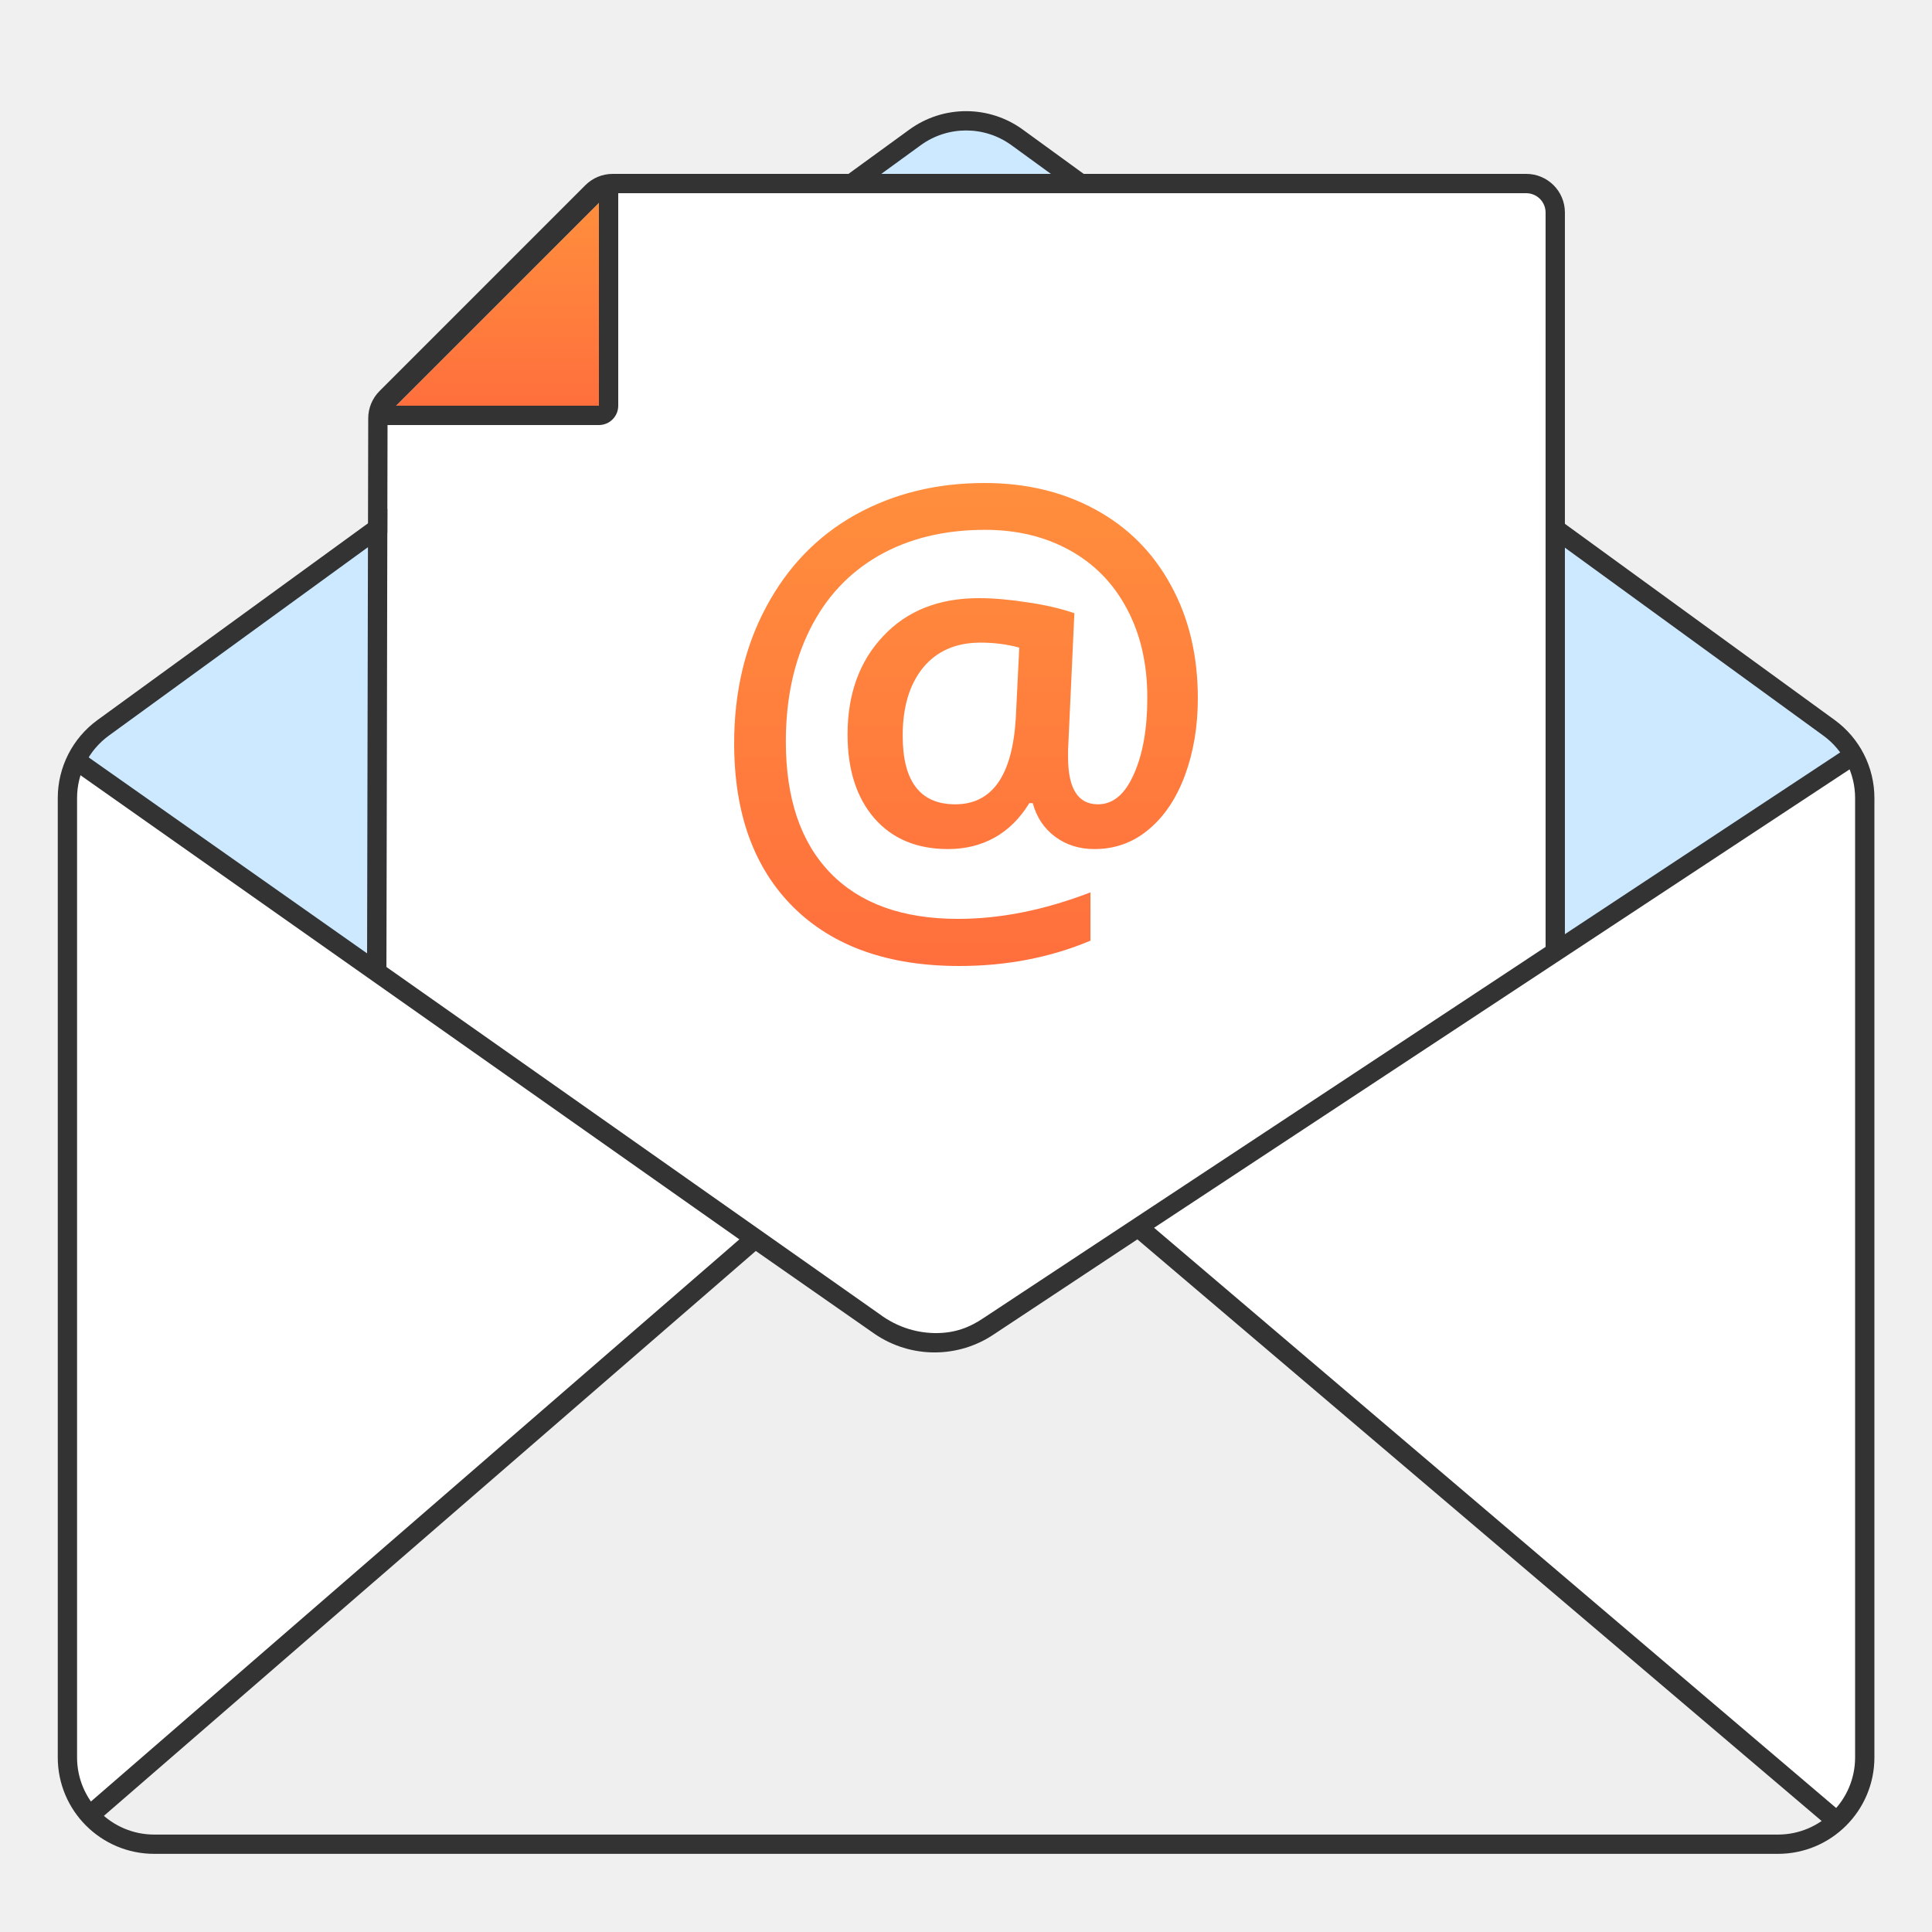
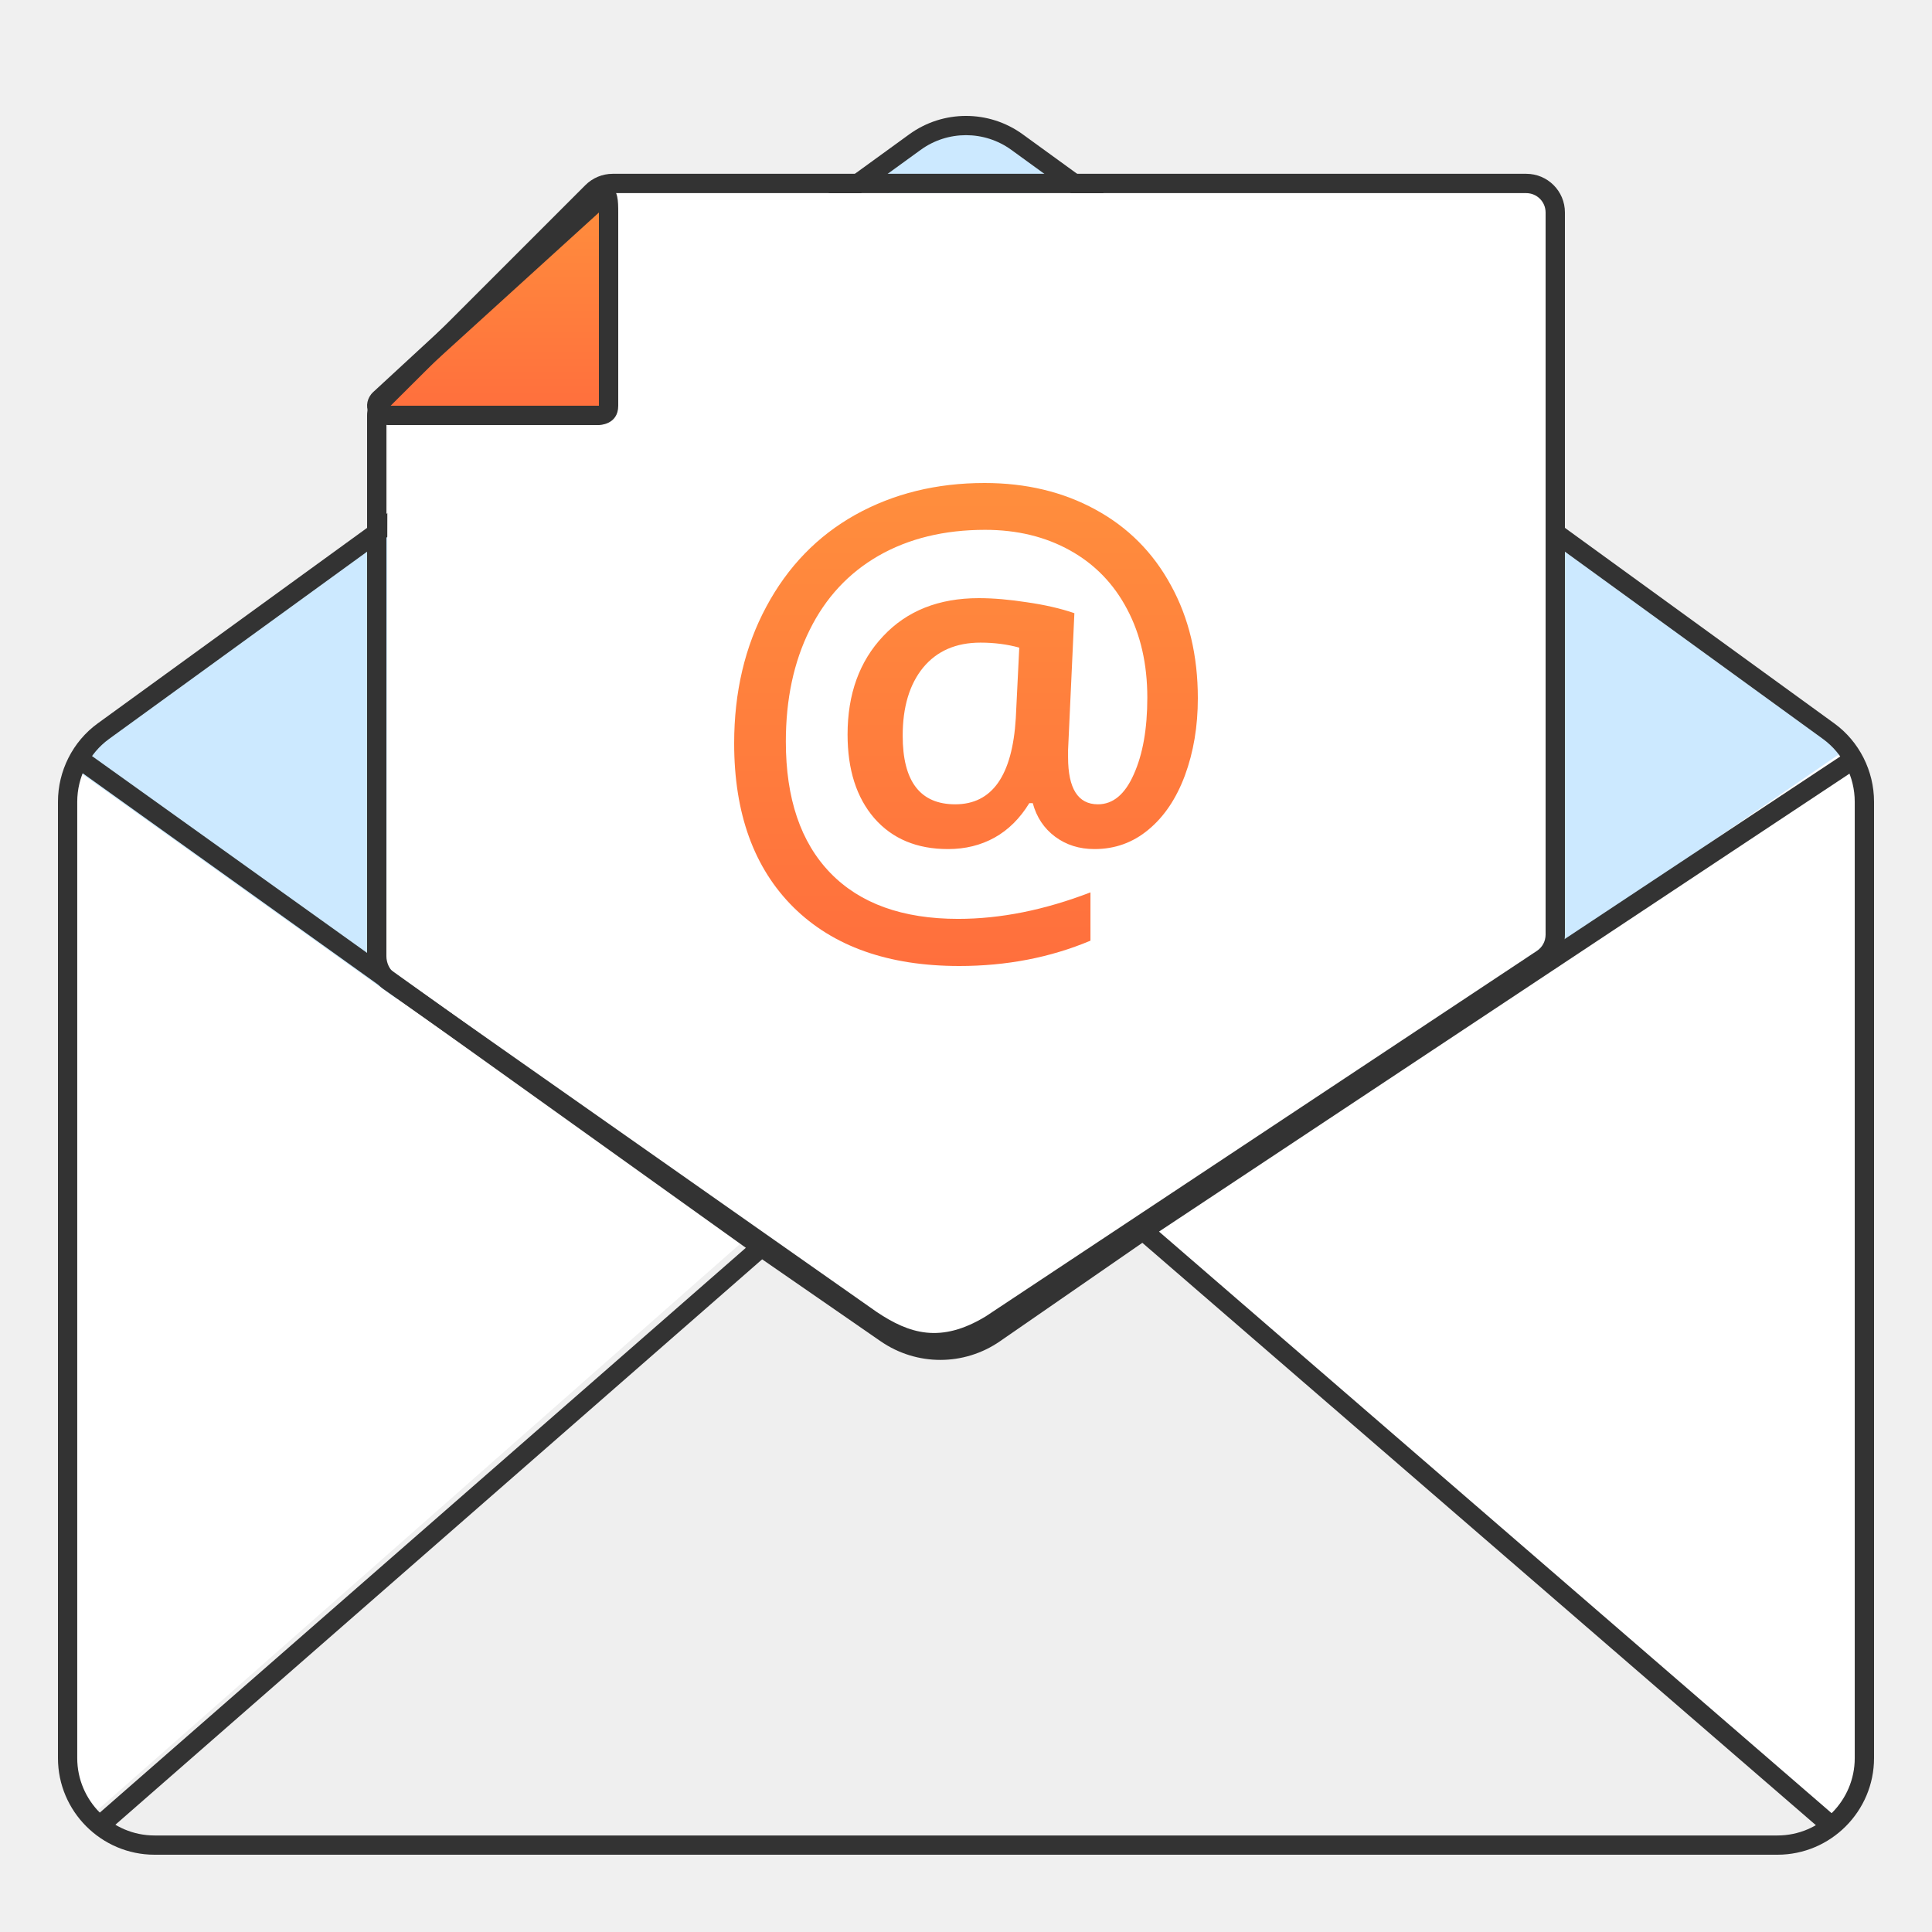
<svg xmlns="http://www.w3.org/2000/svg" width="100" height="100" viewBox="0 0 100 100" fill="none">
-   <path d="M3.542 41.897C3.542 39.135 5.781 36.897 8.542 36.897H92.019C94.781 36.897 97.019 39.135 97.019 41.897V90.573C97.019 93.334 94.781 95.573 92.019 95.573H8.542C5.781 95.573 3.542 93.334 3.542 90.573V41.897Z" fill="white" />
-   <path fill-rule="evenodd" clip-rule="evenodd" d="M59.121 63.507C47.221 72.189 48.141 70.657 38.796 63.835L4.576 94.048C4.984 94.968 7.084 95.603 8.34 95.57H89.033C92.305 95.603 93.709 95.369 94.965 94.099L59.121 63.507Z" fill="#EFEFEF" />
-   <path fill-rule="evenodd" clip-rule="evenodd" d="M79 26V50L96 38.5L79 26Z" fill="#CCE9FF" />
-   <path fill-rule="evenodd" clip-rule="evenodd" d="M46.062 8.121C45.173 8.631 45.535 9.988 46.56 9.988L53.52 9.988C54.544 9.988 54.906 8.632 54.018 8.122L50.541 6.122C50.233 5.944 49.853 5.944 49.545 6.121L46.062 8.121Z" fill="#CCE9FF" />
-   <path fill-rule="evenodd" clip-rule="evenodd" d="M20.543 26.571V51.571L3.542 39.392L20.543 26.571Z" fill="#CCE9FF" />
-   <path fill-rule="evenodd" clip-rule="evenodd" d="M96.02 90.962V41.306C96.02 40.028 95.409 38.827 94.375 38.075L52.355 7.517C50.954 6.498 49.056 6.498 47.655 7.517L5.634 38.075C4.601 38.827 3.989 40.028 3.989 41.306V90.962C3.989 93.168 5.778 94.957 7.984 94.957H92.025C94.232 94.957 96.02 93.168 96.02 90.962ZM5.047 37.268C3.755 38.208 2.99 39.708 2.99 41.306V90.962C2.99 93.72 5.226 95.955 7.984 95.955H92.025C94.783 95.955 97.019 93.72 97.019 90.962V41.306C97.019 39.708 96.255 38.208 94.963 37.268L52.942 6.709C51.191 5.435 48.818 5.435 47.067 6.709L5.047 37.268Z" fill="#333333" />
-   <path fill-rule="evenodd" clip-rule="evenodd" d="M51.018 68.143L80 49C80 49 80 48.722 80 48.387V11C80 10.448 79.552 10 79 10H31.714C31.449 10 31.195 10.105 31.007 10.293L20.353 20.947C20.166 21.134 20.061 21.388 20.06 21.652L20.002 50L20 50.5L45.369 67.904C47.071 69.047 48.693 69.552 51.018 68.143Z" fill="white" />
-   <path fill-rule="evenodd" clip-rule="evenodd" d="M51.5 68.729C50.197 69.518 49.172 69.62 48 69.5C46.852 69.383 45.906 69.108 45 68.5L44.991 68.494L20 51C19.466 50.625 18.999 50.213 19 49.56L19.059 21.65C19.06 21.121 19.271 20.614 19.645 20.24L30.298 9.586C30.673 9.211 31.182 9 31.713 9H78.999C80.103 9 80.999 9.895 80.999 11V48.961L81 49L51.5 68.729ZM45.5 68.5L20 50.5L20.059 21.652C20.059 21.388 20.165 21.134 20.352 20.947L31.006 10.293C31.193 10.105 31.447 10 31.713 10H78.999C79.551 10 79.999 10.448 79.999 11L80 49V49.5L51 68.5C48.984 69.857 47.202 69.643 45.5 68.5Z" fill="#333333" />
+   <path d="M3.552 42.062C3.552 39.307 5.79 37.073 8.55 37.073H92.002C94.762 37.073 97 39.307 97 42.062V90.63C97 93.385 94.762 95.618 92.002 95.618H8.55C5.79 95.618 3.552 93.385 3.552 90.63V42.062Z" fill="white" />
+   <path fill-rule="evenodd" clip-rule="evenodd" d="M59.114 63.624C47.218 72.287 48.137 70.758 38.795 63.952L4.585 94.097C4.994 95.015 7.093 95.649 8.349 95.616H89.017C92.288 95.649 93.692 95.415 94.947 94.148L59.114 63.624Z" fill="#EFEFEF" />
+   <path fill-rule="evenodd" clip-rule="evenodd" d="M78.986 26.201V50.148L95.981 38.498L78.986 26.201Z" fill="#CCE9FF" />
+   <path fill-rule="evenodd" clip-rule="evenodd" d="M46.058 8.363C45.17 8.872 45.532 10.226 46.556 10.226L53.514 10.226C54.538 10.226 54.9 8.872 54.012 8.363L50.536 6.368C50.228 6.191 49.849 6.19 49.54 6.367L46.058 8.363Z" fill="#CCE9FF" />
+   <path fill-rule="evenodd" clip-rule="evenodd" d="M20.547 26.771V51.715L3.552 39.563L20.547 26.771Z" fill="#CCE9FF" />
+   <path fill-rule="evenodd" clip-rule="evenodd" d="M96.001 91V41.5C96.001 40.225 95.39 38.999 94.357 38.249L52.349 7.759C50.949 6.742 49.051 6.742 47.651 7.759L5.643 38.249C4.61 38.999 3.998 40.225 3.998 41.5V91C3.998 93.201 5.794 95.004 8 95.004H92C94.206 95.004 96.001 93.201 96.001 91ZM5.056 37.444C3.764 38.381 3 39.906 3 41.5V91C3 93.751 5.243 96 8 96H92C94.757 96 97 93.751 97 91V41.5C97 39.906 96.236 38.381 94.944 37.444L52.937 6.953C51.186 5.682 48.814 5.682 47.063 6.953L5.056 37.444Z" fill="#333333" />
+   <path fill-rule="evenodd" clip-rule="evenodd" d="M51.017 68.141L79.553 49.219C79.832 49.034 80 48.721 80 48.386V10.999C80 10.447 79.552 9.999 79 9.999H31.713C31.448 9.999 31.193 10.104 31.006 10.292L20.352 20.946C20.165 21.133 20.059 21.387 20.059 21.651L20 49.561C19.999 49.888 20.158 50.194 20.425 50.382L45.368 67.903C47.07 69.046 48.693 69.55 51.017 68.141Z" fill="white" />
+   <path fill-rule="evenodd" clip-rule="evenodd" d="M51.553 68.983L51.535 68.994C50.232 69.783 49.03 70.091 47.857 69.971C46.709 69.854 45.716 69.338 44.81 68.73L44.801 68.724L19.85 51.197C19.316 50.822 18.999 50.153 19 49.5L19 21.5C19.001 20.971 19.271 20.61 19.645 20.236L30.299 9.582C30.674 9.207 31.182 8.996 31.713 8.996H79C80.105 8.996 81 9.891 81 10.996V48.383C81 49.053 80.664 49.679 80.105 50.05L51.553 68.983ZM45.368 67.9L20.425 50.379C20.158 50.191 19.999 49.827 20 49.5L20 21.5C20.001 21.235 20.165 21.13 20.352 20.943L31.006 10.289C31.193 10.101 31.448 9.996 31.713 9.996H79C79.552 9.996 80 10.444 80 10.996V48.383C80 48.718 79.832 49.031 79.553 49.216L51.017 68.138C48.693 69.547 47.07 69.043 45.368 67.9Z" fill="#333333" />
  <path d="M62 36.143C62 37.596 61.777 38.928 61.331 40.137C60.885 41.336 60.256 42.271 59.444 42.942C58.642 43.613 57.71 43.948 56.65 43.948C55.867 43.948 55.189 43.735 54.614 43.308C54.04 42.881 53.653 42.302 53.455 41.57H53.277C52.791 42.363 52.192 42.957 51.479 43.354C50.765 43.75 49.963 43.948 49.071 43.948C47.456 43.948 46.183 43.415 45.252 42.348C44.331 41.281 43.87 39.837 43.87 38.018C43.87 35.925 44.484 34.228 45.713 32.927C46.941 31.616 48.591 30.96 50.661 30.96C51.414 30.96 52.246 31.032 53.158 31.174C54.079 31.306 54.897 31.494 55.61 31.738L55.283 38.826V39.192C55.283 40.818 55.798 41.631 56.828 41.631C57.611 41.631 58.23 41.113 58.686 40.076C59.152 39.04 59.385 37.718 59.385 36.113C59.385 34.375 59.038 32.851 58.344 31.54C57.651 30.218 56.665 29.202 55.387 28.491C54.109 27.779 52.643 27.424 50.988 27.424C48.878 27.424 47.04 27.871 45.475 28.765C43.919 29.66 42.731 30.94 41.908 32.607C41.086 34.263 40.675 36.189 40.675 38.384C40.675 41.331 41.443 43.598 42.978 45.183C44.514 46.768 46.718 47.561 49.591 47.561C51.781 47.561 54.064 47.104 56.442 46.189V48.689C54.362 49.563 52.098 50 49.651 50C45.985 50 43.127 48.989 41.076 46.967C39.025 44.934 38 42.104 38 38.476C38 35.823 38.555 33.465 39.664 31.402C40.774 29.329 42.31 27.744 44.271 26.646C46.243 25.549 48.472 25 50.959 25C53.108 25 55.02 25.457 56.695 26.372C58.379 27.287 59.682 28.593 60.603 30.29C61.534 31.977 62 33.928 62 36.143ZM46.723 38.079C46.723 40.447 47.63 41.631 49.443 41.631C51.355 41.631 52.4 40.142 52.578 37.165L52.757 33.521C52.133 33.349 51.464 33.262 50.751 33.262C49.482 33.262 48.492 33.694 47.778 34.558C47.075 35.422 46.723 36.596 46.723 38.079Z" fill="url(#paint0_linear)" />
-   <path d="M31 10.5V21H20.5L31 10.5Z" fill="url(#paint1_linear)" />
-   <path fill-rule="evenodd" clip-rule="evenodd" d="M31.5 9.5C31.874 9.655 32 9.5 32 9.5L32 21C32 21.552 31.552 22 31 22L19.5 22L19.5 21.5C19.345 21.126 20.007 20.579 20.293 20.293L30.293 10.293C30.579 10.007 31.5 9.5 31.5 9.5ZM31 10.5L20.5 21L31 21V10.5Z" fill="#333333" />
-   <path fill-rule="evenodd" clip-rule="evenodd" d="M38.27 64.15L3.543 39.688L4.12 38.872L45.5 68C46.511 68.758 47.579 69.01 48.5 69C49.4 68.99 50.157 68.734 50.914 68.217L95.327 38.892L95.875 39.729L59.735 63.55L95.121 93.651L94.471 94.41L58.87 64.15L51.478 69.042C49.607 70.321 47.143 70.321 45.271 69.042L39.12 64.75L5.09 94.237L4.436 93.48L38.27 64.15Z" fill="#333333" />
+   <path d="M31.028 10.237V21.212H20.006L31.028 10.237Z" fill="url(#paint1_linear)" />
+   <path fill-rule="evenodd" clip-rule="evenodd" d="M31.602 9.653C31.99 9.875 32 10.389 32 11V21C32 22 31 22 31 22H20.083C19.645 22 19.25 21.756 19.082 21.383C18.915 21.009 19.008 20.579 19.317 20.293L30.151 10.293C30.822 9.631 31.213 9.431 31.602 9.653ZM31 11L20 21H31V11Z" fill="#333333" />
+   <path fill-rule="evenodd" clip-rule="evenodd" d="M38.606 64.586L4 39.823L4.575 39L39.698 64.133L46.141 68.589C47.666 69.644 49.791 69.644 51.316 68.589L58.897 63.241L95.454 39.02L96 39.864L59.99 63.747L95.249 94.234L94.601 95L59.128 64.328L51.763 69.421C49.898 70.711 47.443 70.711 45.578 69.421L39.449 65.182L5.541 94.825L4.89 94.062L38.606 64.586Z" fill="#333333" />
  <defs>
    <linearGradient id="paint0_linear" x1="50" y1="25" x2="50" y2="50" gradientUnits="userSpaceOnUse">
      <stop stop-color="#FF8E3D" />
      <stop offset="1" stop-color="#FF6F3D" />
    </linearGradient>
-     <linearGradient id="paint1_linear" x1="25.75" y1="10.5" x2="25.75" y2="21" gradientUnits="userSpaceOnUse">
+     <linearGradient id="paint1_linear" x1="25.517" y1="10.237" x2="25.517" y2="21.212" gradientUnits="userSpaceOnUse">
      <stop stop-color="#FF8E3D" />
      <stop offset="1" stop-color="#FF6F3D" />
    </linearGradient>
  </defs>
</svg>
